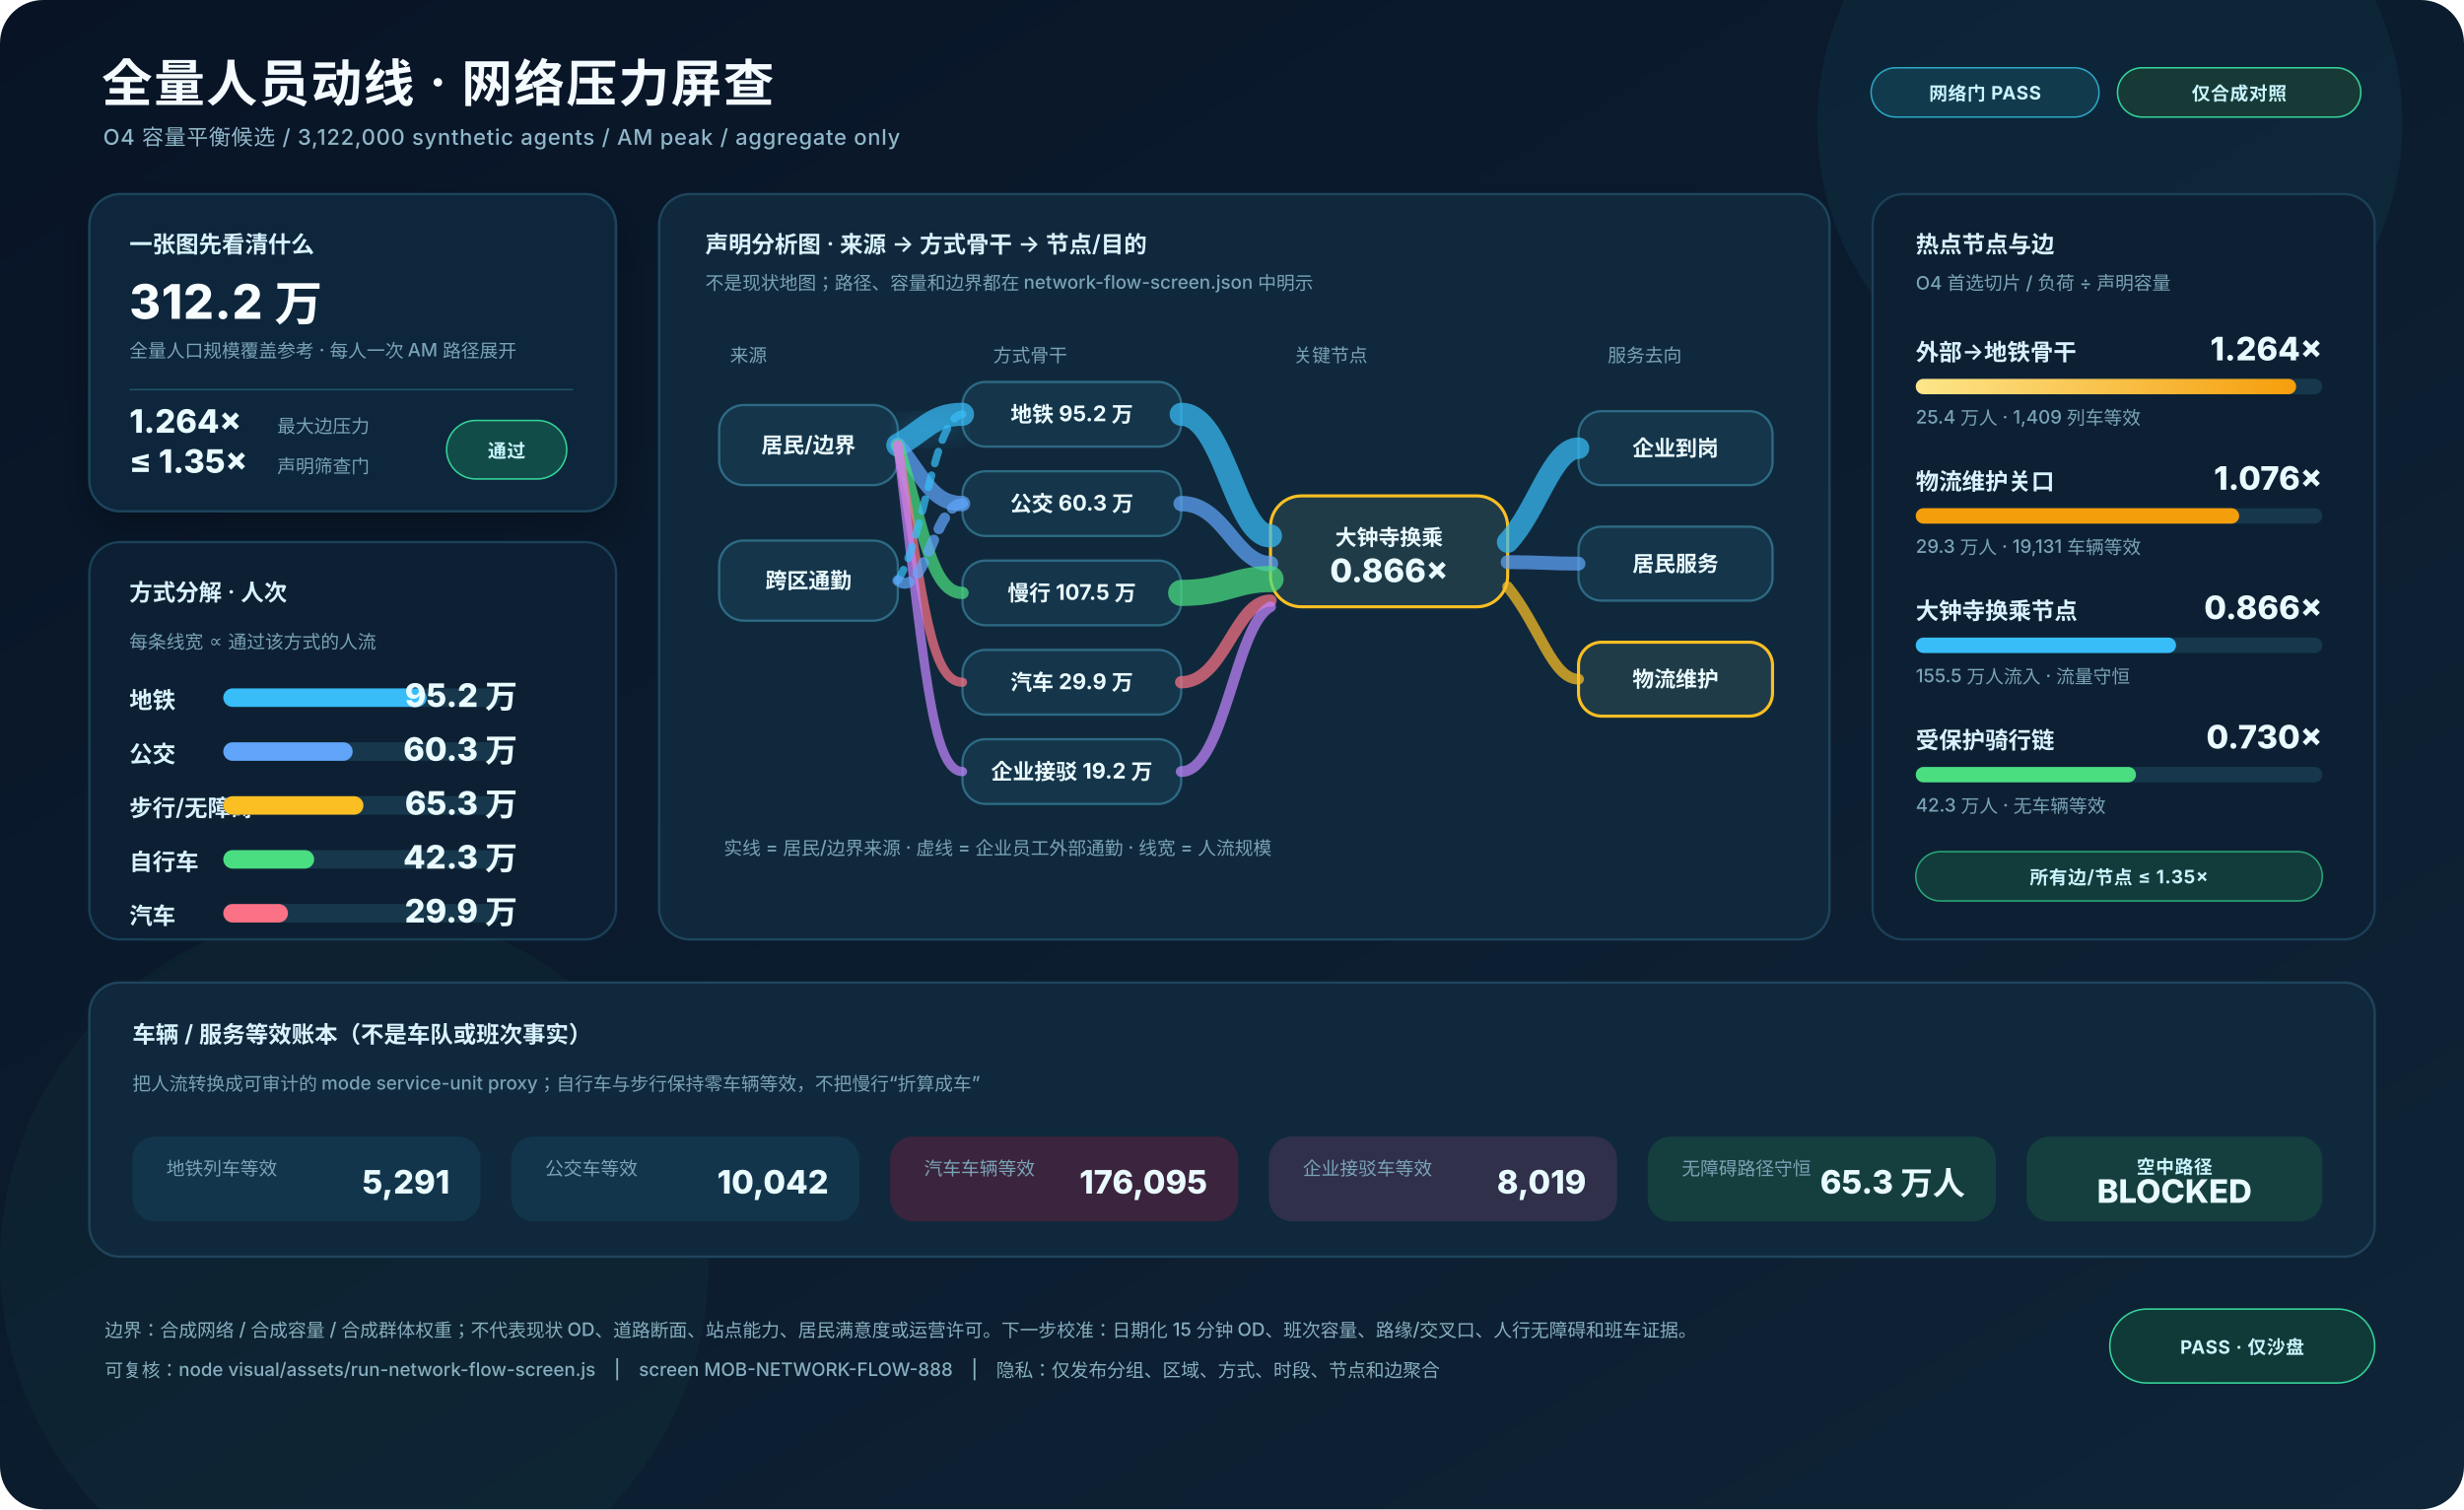
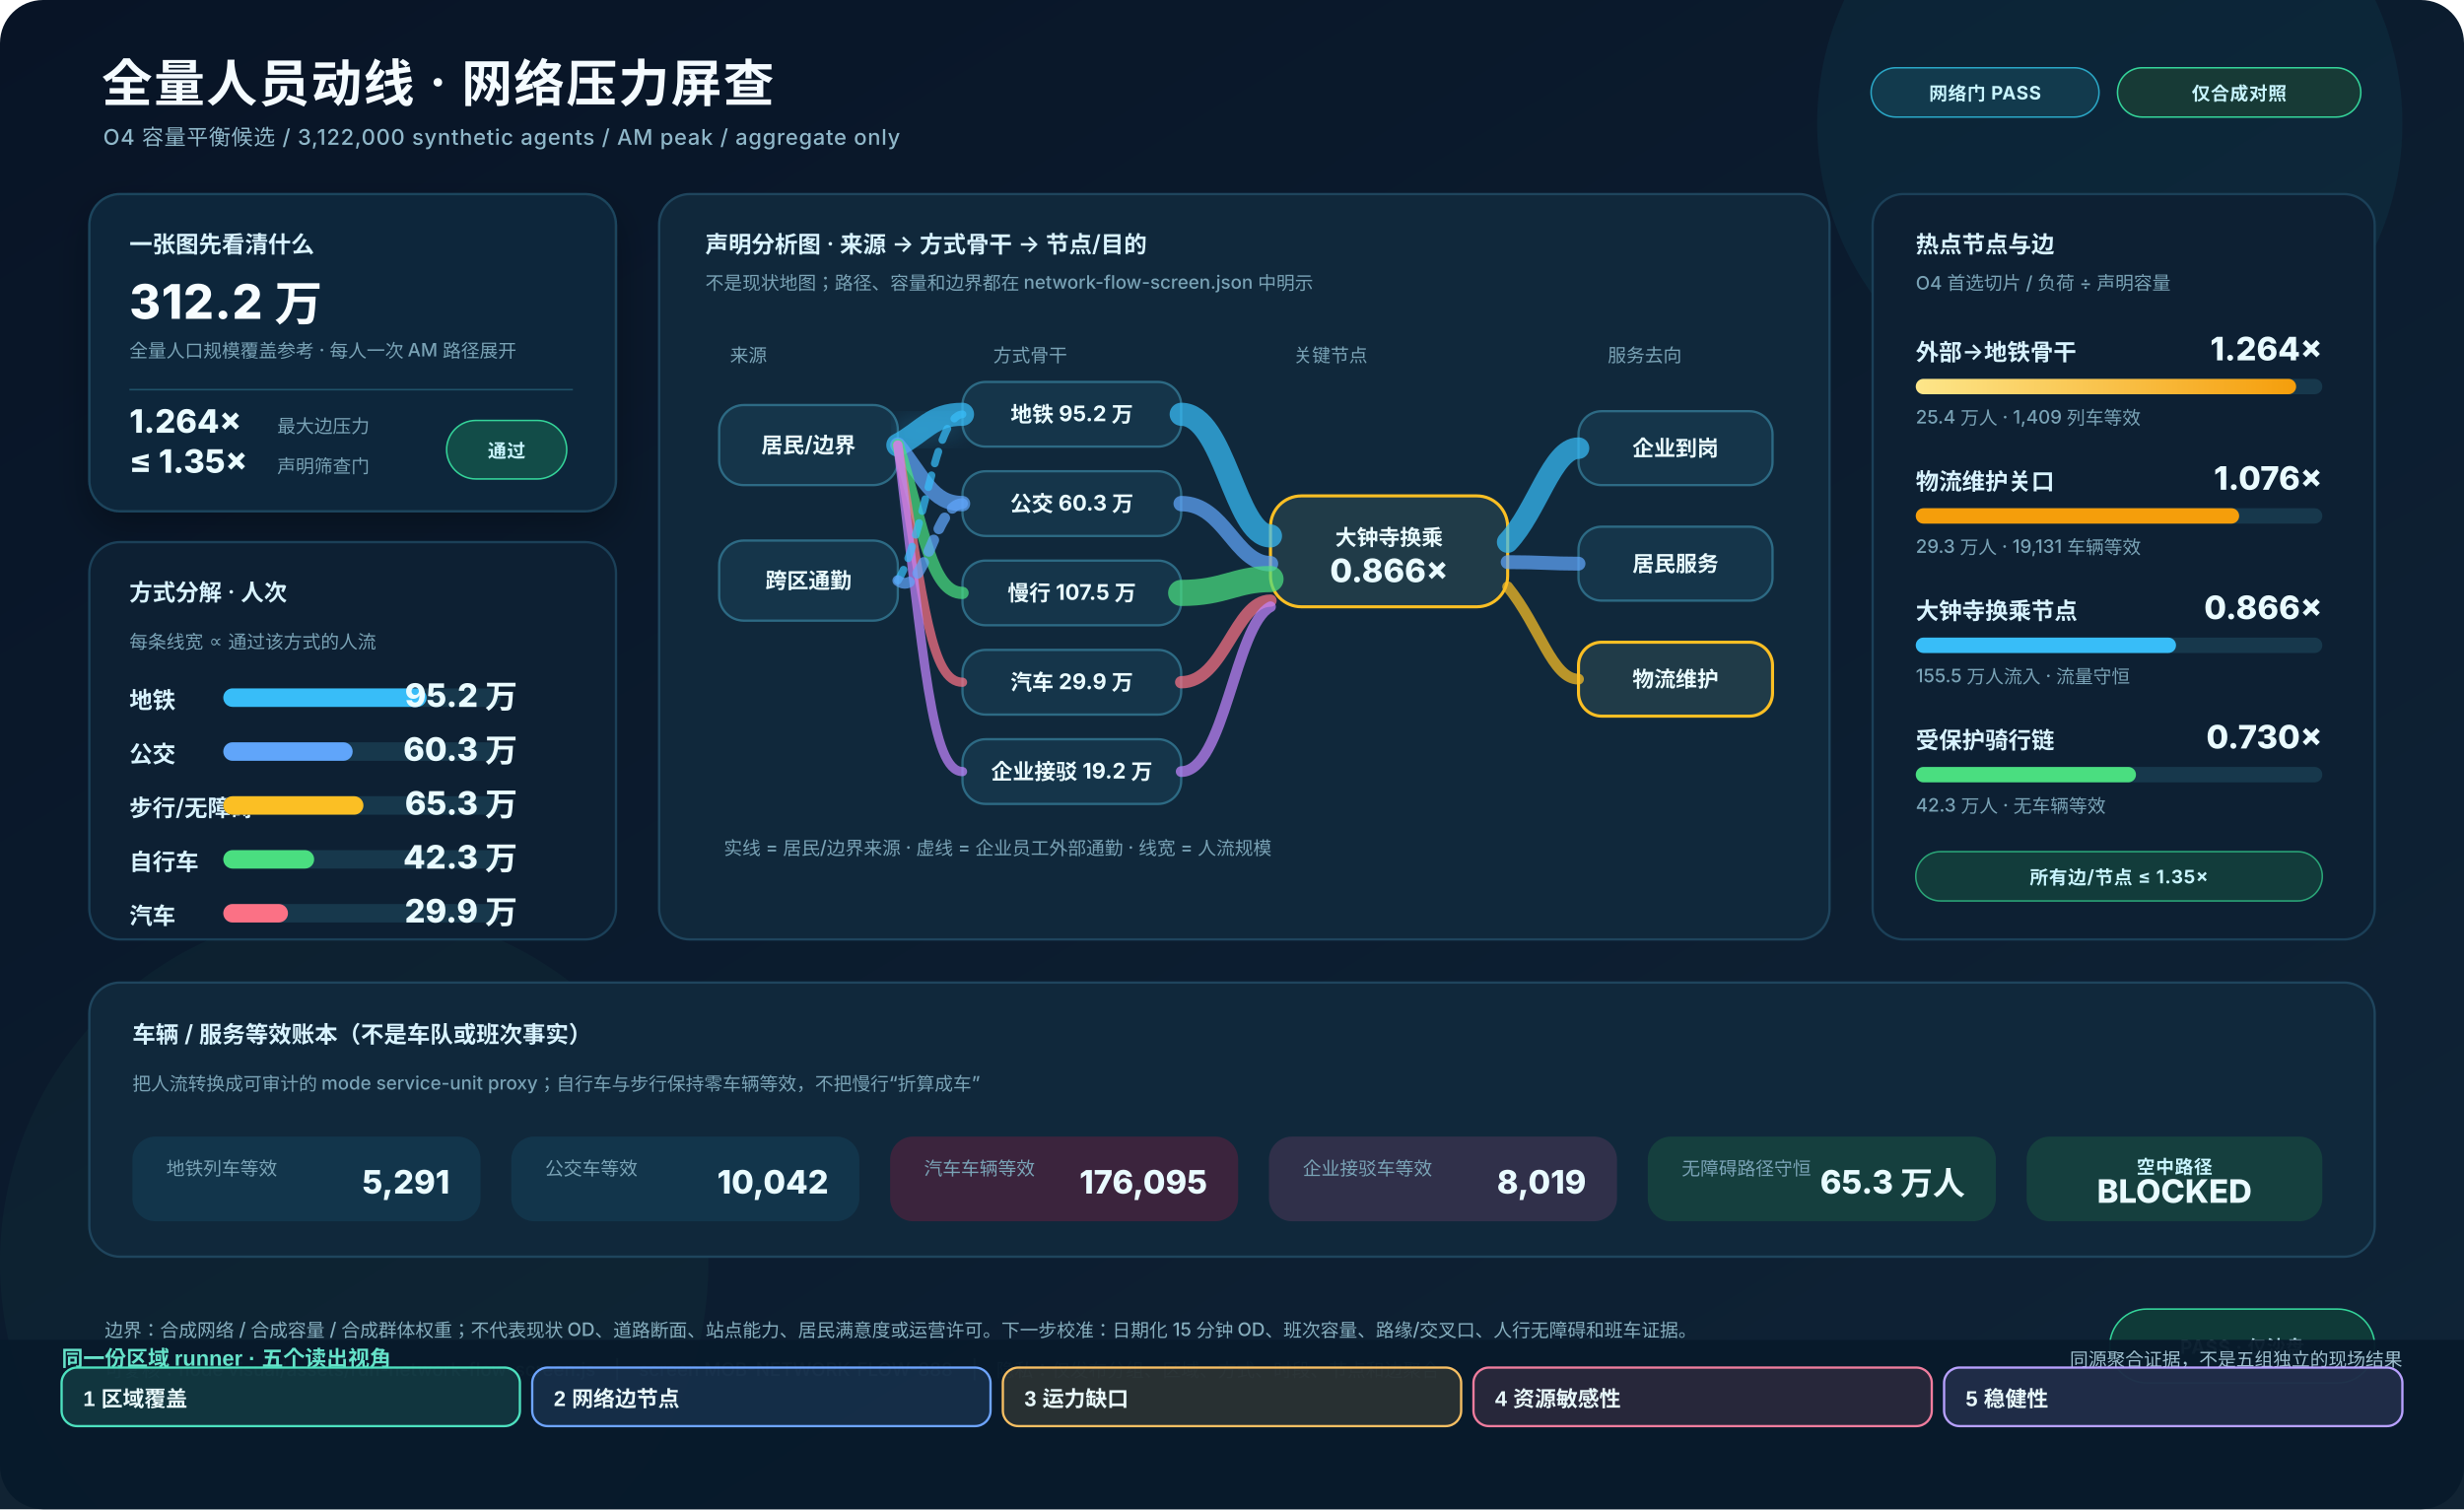
<svg xmlns="http://www.w3.org/2000/svg" width="1600" height="980" viewBox="0 0 1600 980" role="img" aria-labelledby="title desc">
  <defs>
    <linearGradient id="bg" x1="0" x2="1" y1="0" y2="1">
      <stop stop-color="#081426" />
      <stop offset="1" stop-color="#0f2437" />
    </linearGradient>
    <linearGradient id="cyan" x1="0" x2="1">
      <stop stop-color="#39d8ff" />
      <stop offset="1" stop-color="#38bdf8" />
    </linearGradient>
    <linearGradient id="green" x1="0" x2="1">
      <stop stop-color="#5eead4" />
      <stop offset="1" stop-color="#34d399" />
    </linearGradient>
    <linearGradient id="amber" x1="0" x2="1">
      <stop stop-color="#fde68a" />
      <stop offset="1" stop-color="#f59e0b" />
    </linearGradient>
    <filter id="shadow" x="-20%" y="-20%" width="140%" height="140%">
      <feDropShadow dx="0" dy="10" stdDeviation="12" flood-color="#000" flood-opacity=".28" />
    </filter>
    <filter id="soft">
      <feGaussianBlur stdDeviation="8" />
    </filter>
    <style>
      .bg{fill:url(#bg)} .panel{fill:#10283b;stroke:#1f455d;stroke-width:1.5} .panel2{fill:#0d2033;stroke:#1b4058;stroke-width:1.5}
      .title{font:700 33px -apple-system,BlinkMacSystemFont,"PingFang SC","Microsoft YaHei",sans-serif;fill:#f4fbff;letter-spacing:1px}
      .sub{font:500 14px -apple-system,BlinkMacSystemFont,"PingFang SC","Microsoft YaHei",sans-serif;fill:#8fb7c9;letter-spacing:.5px}
      .label{font:600 15px -apple-system,BlinkMacSystemFont,"PingFang SC","Microsoft YaHei",sans-serif;fill:#d8f3ff}
      .muted{font:500 12px -apple-system,BlinkMacSystemFont,"PingFang SC","Microsoft YaHei",sans-serif;fill:#79a2b5}
      .metric{font:800 31px -apple-system,BlinkMacSystemFont,"SF Pro Display","PingFang SC",sans-serif;fill:#f7fdff;letter-spacing:.5px}
      .smallmetric{font:800 21px -apple-system,BlinkMacSystemFont,"SF Pro Display","PingFang SC",sans-serif;fill:#e9fbff}
      .chip{font:700 12px -apple-system,BlinkMacSystemFont,"PingFang SC","Microsoft YaHei",sans-serif;fill:#c9f5ff;letter-spacing:.4px}
      .node{fill:#15354a;stroke:#2d6a84;stroke-width:1.5} .nodeHot{fill:#203b48;stroke:#fbbf24;stroke-width:2}
      .nodeText{font:700 14px -apple-system,BlinkMacSystemFont,"PingFang SC","Microsoft YaHei",sans-serif;fill:#e9fbff}
      .edge{fill:none;stroke-linecap:round;opacity:.72} .edgeGlow{fill:none;stroke-linecap:round;opacity:.16;filter:url(#soft)}
      .barbg{fill:#17384c} .bar{fill:url(#cyan)} .barHot{fill:url(#amber)}
      .footer{font:500 12px -apple-system,BlinkMacSystemFont,"PingFang SC","Microsoft YaHei",sans-serif;fill:#86aebe}
    </style>
  </defs>
  <rect class="bg" width="1600" height="980" rx="28" />
  <circle cx="1370" cy="80" r="190" fill="#1bc4dc" opacity=".06" />
  <circle cx="230" cy="820" r="230" fill="#34d399" opacity=".04" />
  <text x="66" y="66" class="title">全量人员动线 · 网络压力屏查</text>
  <text x="67" y="94" class="sub">O4 容量平衡候选 / 3,122,000 synthetic agents / AM peak / aggregate only</text>
  <rect x="1215" y="44" width="148" height="32" rx="16" fill="#123a4d" stroke="#2aa6c5" />
  <text x="1289" y="65" class="chip" text-anchor="middle">网络门  PASS</text>
  <rect x="1375" y="44" width="158" height="32" rx="16" fill="#173a36" stroke="#34d399" />
  <text x="1454" y="65" class="chip" text-anchor="middle">仅合成对照</text>
  <rect x="58" y="126" width="342" height="206" rx="20" class="panel" filter="url(#shadow)" />
  <text x="84" y="164" class="label">一张图先看清什么</text>
  <text x="84" y="207" class="metric">312.2 万</text>
  <text x="84" y="232" class="muted">全量人口规模覆盖参考 · 每人一次 AM 路径展开</text>
  <line x1="84" y1="253" x2="372" y2="253" stroke="#1f5269" />
  <text x="84" y="281" class="smallmetric">1.264×</text>
  <text x="180" y="281" class="muted">最大边压力</text>
  <text x="84" y="307" class="smallmetric" fill="#5eead4">≤ 1.35×</text>
  <text x="180" y="307" class="muted">声明筛查门</text>
  <rect x="290" y="273" width="78" height="38" rx="19" fill="#124c48" stroke="#34d399" />
  <text x="329" y="297" class="chip" text-anchor="middle">通过</text>
  <rect x="58" y="352" width="342" height="258" rx="20" class="panel2" />
  <text x="84" y="390" class="label">方式分解 · 人次</text>
  <text x="84" y="421" class="muted">每条线宽 ∝ 通过该方式的人流</text>
  <text x="84" y="460" class="label">地铁</text>
  <rect x="145" y="447" width="180" height="12" rx="6" class="barbg" />
  <rect x="145" y="447" width="132" height="12" rx="6" fill="#38bdf8" />
  <text x="336" y="459" class="smallmetric" text-anchor="end">95.2 万</text>
  <text x="84" y="495" class="label">公交</text>
  <rect x="145" y="482" width="180" height="12" rx="6" class="barbg" />
  <rect x="145" y="482" width="84" height="12" rx="6" fill="#60a5fa" />
  <text x="336" y="494" class="smallmetric" text-anchor="end">60.3 万</text>
  <text x="84" y="530" class="label">步行/无障碍</text>
  <rect x="145" y="517" width="180" height="12" rx="6" class="barbg" />
  <rect x="145" y="517" width="91" height="12" rx="6" fill="#fbbf24" />
  <text x="336" y="529" class="smallmetric" text-anchor="end">65.3 万</text>
  <text x="84" y="565" class="label">自行车</text>
  <rect x="145" y="552" width="180" height="12" rx="6" class="barbg" />
  <rect x="145" y="552" width="59" height="12" rx="6" fill="#4ade80" />
  <text x="336" y="564" class="smallmetric" text-anchor="end">42.3 万</text>
  <text x="84" y="600" class="label">汽车</text>
  <rect x="145" y="587" width="180" height="12" rx="6" class="barbg" />
  <rect x="145" y="587" width="42" height="12" rx="6" fill="#fb7185" />
  <text x="336" y="599" class="smallmetric" text-anchor="end">29.9 万</text>
  <rect x="428" y="126" width="760" height="484" rx="20" class="panel" />
  <text x="458" y="164" class="label">声明分析图 · 来源 → 方式骨干 → 节点/目的</text>
  <text x="458" y="188" class="muted">不是现状地图；路径、容量和边界都在 network-flow-screen.json 中明示</text>
  <text x="474" y="235" class="muted">来源</text>
  <text x="645" y="235" class="muted">方式骨干</text>
  <text x="840" y="235" class="muted">关键节点</text>
  <text x="1044" y="235" class="muted">服务去向</text>
  <rect x="467" y="263" width="116" height="52" rx="16" class="node" />
  <text x="525" y="294" class="nodeText" text-anchor="middle">居民/边界</text>
  <rect x="467" y="351" width="116" height="52" rx="16" class="node" />
  <text x="525" y="382" class="nodeText" text-anchor="middle">跨区通勤</text>
  <rect x="625" y="248" width="142" height="42" rx="15" class="node" />
  <text x="696" y="274" class="nodeText" text-anchor="middle">地铁 95.2 万</text>
  <rect x="625" y="306" width="142" height="42" rx="15" class="node" />
  <text x="696" y="332" class="nodeText" text-anchor="middle">公交 60.3 万</text>
  <rect x="625" y="364" width="142" height="42" rx="15" class="node" />
  <text x="696" y="390" class="nodeText" text-anchor="middle">慢行 107.5 万</text>
  <rect x="625" y="422" width="142" height="42" rx="15" class="node" />
  <text x="696" y="448" class="nodeText" text-anchor="middle">汽车 29.9 万</text>
  <rect x="625" y="480" width="142" height="42" rx="15" class="node" />
  <text x="696" y="506" class="nodeText" text-anchor="middle">企业接驳 19.2 万</text>
  <rect x="825" y="322" width="154" height="72" rx="20" class="nodeHot" />
  <text x="902" y="354" class="nodeText" text-anchor="middle">大钟寺换乘</text>
  <text x="902" y="378" class="smallmetric" text-anchor="middle">0.866×</text>
  <rect x="1025" y="267" width="126" height="48" rx="15" class="node" />
  <text x="1088" y="296" class="nodeText" text-anchor="middle">企业到岗</text>
  <rect x="1025" y="342" width="126" height="48" rx="15" class="node" />
  <text x="1088" y="371" class="nodeText" text-anchor="middle">居民服务</text>
  <rect x="1025" y="417" width="126" height="48" rx="15" class="nodeHot" />
  <text x="1088" y="446" class="nodeText" text-anchor="middle">物流维护</text>
  <path d="M583 289 C600 280 605 269 625 269" class="edgeGlow" stroke="#38bdf8" stroke-width="25" />
  <path d="M583 289 C600 280 605 269 625 269" class="edge" stroke="#38bdf8" stroke-width="15" />
  <path d="M583 289 C600 310 605 327 625 327" class="edge" stroke="#60a5fa" stroke-width="10" />
  <path d="M583 289 C600 345 605 385 625 385" class="edge" stroke="#4ade80" stroke-width="8" />
  <path d="M583 289 C600 395 605 443 625 443" class="edge" stroke="#fb7185" stroke-width="6" />
  <path d="M583 289 C600 430 605 501 625 501" class="edge" stroke="#c084fc" stroke-width="6" />
  <path d="M583 377 C600 350 607 270 625 269" class="edge" stroke="#38bdf8" stroke-width="5" stroke-dasharray="8 8" />
  <path d="M583 377 C600 390 607 327 625 327" class="edge" stroke="#60a5fa" stroke-width="7" stroke-dasharray="8 8" />
  <path d="M767 269 C795 269 802 348 825 348" class="edge" stroke="#38bdf8" stroke-width="15" />
  <path d="M767 327 C795 327 802 366 825 366" class="edge" stroke="#60a5fa" stroke-width="10" />
  <path d="M767 385 C795 385 802 376 825 376" class="edge" stroke="#4ade80" stroke-width="17" />
  <path d="M767 443 C795 443 802 390 825 390" class="edge" stroke="#fb7185" stroke-width="8" />
  <path d="M767 501 C795 501 802 406 825 394" class="edge" stroke="#c084fc" stroke-width="7" />
  <path d="M979 352 C998 332 1008 291 1025 291" class="edge" stroke="#38bdf8" stroke-width="14" />
  <path d="M979 365 C1000 365 1007 366 1025 366" class="edge" stroke="#60a5fa" stroke-width="9" />
  <path d="M979 381 C1000 407 1008 441 1025 441" class="edge" stroke="#fbbf24" stroke-width="7" />
  <text x="470" y="555" class="muted">实线 = 居民/边界来源 · 虚线 = 企业员工外部通勤 · 线宽 = 人流规模</text>
  <rect x="1216" y="126" width="326" height="484" rx="20" class="panel2" />
  <text x="1244" y="164" class="label">热点节点与边</text>
  <text x="1244" y="188" class="muted">O4 首选切片 / 负荷 ÷ 声明容量</text>
  <text x="1244" y="234" class="label">外部→地铁骨干</text>
  <text x="1508" y="234" class="smallmetric" text-anchor="end">1.264×</text>
  <rect x="1244" y="246" width="264" height="10" rx="5" class="barbg" />
  <rect x="1244" y="246" width="247" height="10" rx="5" class="barHot" />
  <text x="1244" y="275" class="muted">25.4 万人 · 1,409 列车等效</text>
  <text x="1244" y="318" class="label">物流维护关口</text>
  <text x="1508" y="318" class="smallmetric" text-anchor="end">1.076×</text>
  <rect x="1244" y="330" width="264" height="10" rx="5" class="barbg" />
  <rect x="1244" y="330" width="210" height="10" rx="5" fill="#f59e0b" />
  <text x="1244" y="359" class="muted">29.3 万人 · 19,131 车辆等效</text>
  <text x="1244" y="402" class="label">大钟寺换乘节点</text>
  <text x="1508" y="402" class="smallmetric" text-anchor="end">0.866×</text>
  <rect x="1244" y="414" width="264" height="10" rx="5" class="barbg" />
  <rect x="1244" y="414" width="169" height="10" rx="5" fill="#38bdf8" />
  <text x="1244" y="443" class="muted">155.5 万人流入 · 流量守恒</text>
  <text x="1244" y="486" class="label">受保护骑行链</text>
  <text x="1508" y="486" class="smallmetric" text-anchor="end">0.730×</text>
  <rect x="1244" y="498" width="264" height="10" rx="5" class="barbg" />
  <rect x="1244" y="498" width="143" height="10" rx="5" fill="#4ade80" />
  <text x="1244" y="527" class="muted">42.3 万人 · 无车辆等效</text>
  <rect x="1244" y="553" width="264" height="32" rx="16" fill="#123c3b" stroke="#2aa477" />
  <text x="1376" y="574" class="chip" text-anchor="middle">所有边/节点 ≤ 1.35×</text>
  <rect x="58" y="638" width="1484" height="178" rx="20" class="panel" />
  <text x="86" y="677" class="label">车辆 / 服务等效账本（不是车队或班次事实）</text>
  <text x="86" y="708" class="muted">把人流转换成可审计的 mode service-unit proxy；自行车与步行保持零车辆等效，不把慢行“折算成车”</text>
  <rect x="86" y="738" width="226" height="55" rx="15" fill="#12354b" />
  <text x="108" y="763" class="muted">地铁列车等效</text>
  <text x="292" y="775" class="smallmetric" text-anchor="end">5,291</text>
  <rect x="332" y="738" width="226" height="55" rx="15" fill="#12354b" />
  <text x="354" y="763" class="muted">公交车等效</text>
  <text x="538" y="775" class="smallmetric" text-anchor="end">10,042</text>
  <rect x="578" y="738" width="226" height="55" rx="15" fill="#3b243d" />
  <text x="600" y="763" class="muted">汽车车辆等效</text>
  <text x="784" y="775" class="smallmetric" text-anchor="end">176,095</text>
  <rect x="824" y="738" width="226" height="55" rx="15" fill="#30304a" />
  <text x="846" y="763" class="muted">企业接驳车等效</text>
  <text x="1030" y="775" class="smallmetric" text-anchor="end">8,019</text>
  <rect x="1070" y="738" width="226" height="55" rx="15" fill="#153f3e" />
  <text x="1092" y="763" class="muted">无障碍路径守恒</text>
  <text x="1276" y="775" class="smallmetric" text-anchor="end">65.3 万人</text>
  <rect x="1316" y="738" width="192" height="55" rx="15" fill="#153f3e" />
  <text x="1412" y="762" class="chip" text-anchor="middle">空中路径</text>
  <text x="1412" y="781" class="smallmetric" text-anchor="middle">BLOCKED</text>
  <text x="68" y="868" class="footer">边界：合成网络 / 合成容量 / 合成群体权重；不代表现状 OD、道路断面、站点能力、居民满意度或运营许可。下一步校准：日期化 15 分钟 OD、班次容量、路缘/交叉口、人行无障碍和班车证据。</text>
  <text x="68" y="894" class="footer">可复核：node visual/assets/run-network-flow-screen.js　|　screen MOB-NETWORK-FLOW-888　|　隐私：仅发布分组、区域、方式、时段、节点和边聚合</text>
  <rect x="1370" y="850" width="172" height="48" rx="24" fill="#0f3a38" stroke="#34d399" />
  <text x="1456" y="879" class="chip" text-anchor="middle">PASS · 仅沙盘</text>
+   <g id="evidence-chain-ribbon">
+     <rect x="0" y="870" width="1600" height="110" fill="#071A2B" opacity=".96" />
+     <text x="40" y="887" font-family="Arial,sans-serif" font-size="14" font-weight="800" fill="#66E3CA">同一份区域 runner · 五个读出视角</text>
+     <text x="1560" y="887" text-anchor="end" font-family="Arial,sans-serif" font-size="12" fill="#9FC0CF">同源聚合证据，不是五组独立的现场结果</text>
+     <rect x="40.0" y="888" width="297.6" height="38" rx="10" fill="#4DE1BF22" stroke="#4DE1BF" stroke-width="1.5" />
+     <text x="54.0" y="913" font-family="Arial,sans-serif" font-size="14" font-weight="800" fill="#E8F8FA">1  区域覆盖</text>
+     <rect x="345.6" y="888" width="297.6" height="38" rx="10" fill="#6EA5FF22" stroke="#6EA5FF" stroke-width="1.5" />
+     <text x="359.6" y="913" font-family="Arial,sans-serif" font-size="14" font-weight="800" fill="#E8F8FA">2  网络边节点</text>
+     <rect x="651.2" y="888" width="297.6" height="38" rx="10" fill="#F7BF6322" stroke="#F7BF63" stroke-width="1.5" />
+     <text x="665.2" y="913" font-family="Arial,sans-serif" font-size="14" font-weight="800" fill="#E8F8FA">3  运力缺口</text>
+     <rect x="956.8" y="888" width="297.6" height="38" rx="10" fill="#F07D9E22" stroke="#F07D9E" stroke-width="1.5" />
+     <text x="970.8" y="913" font-family="Arial,sans-serif" font-size="14" font-weight="800" fill="#E8F8FA">4  资源敏感性</text>
+     <rect x="1262.4" y="888" width="297.6" height="38" rx="10" fill="#B8A1FF22" stroke="#B8A1FF" stroke-width="1.5" />
+     <text x="1276.4" y="913" font-family="Arial,sans-serif" font-size="14" font-weight="800" fill="#E8F8FA">5  稳健性</text>
+   </g>
</svg>
